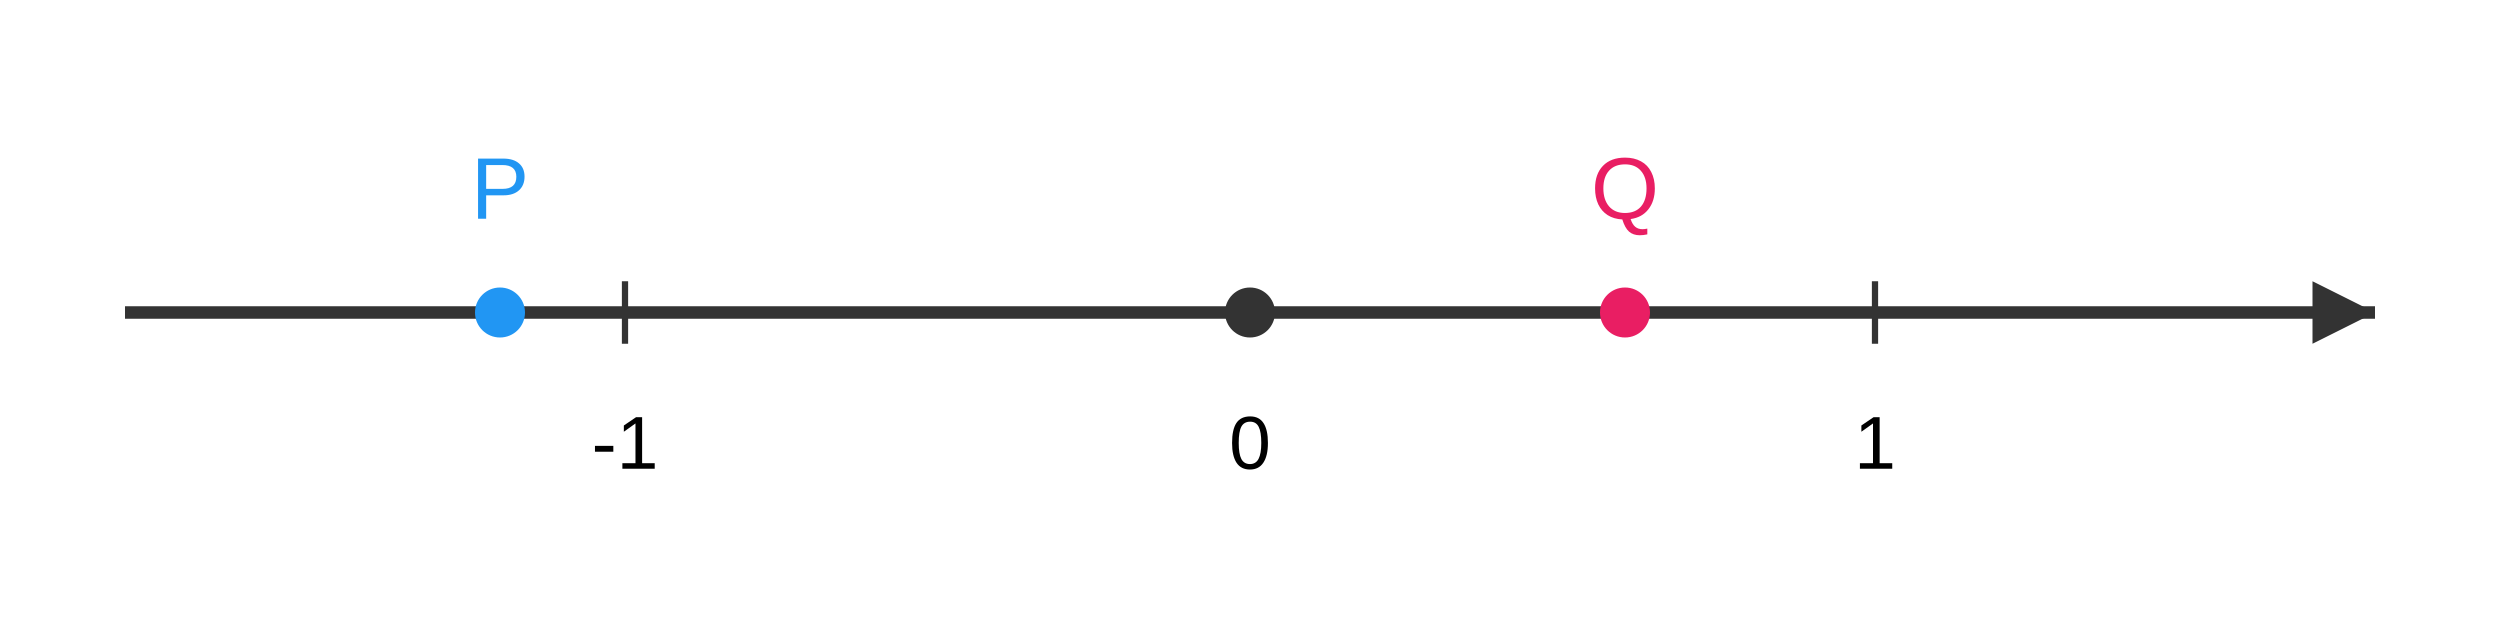
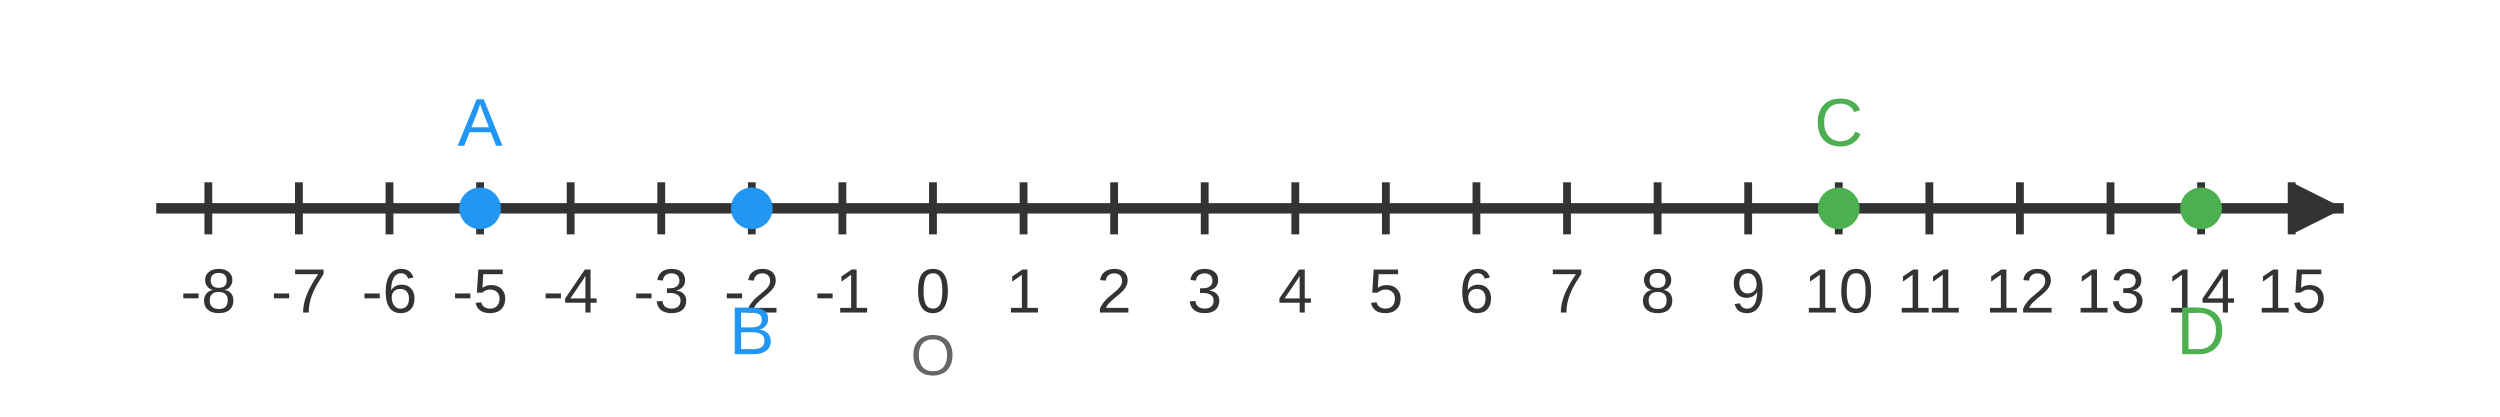
- <svg xmlns="http://www.w3.org/2000/svg" viewBox="0 0 400 100">
-   <line x1="20" y1="50" x2="380" y2="50" stroke="#333" stroke-width="2" />
-   <polygon points="380,50 370,45 370,55" fill="#333" />
-   <circle cx="200" cy="50" r="4" fill="#333" />
-   <line x1="100" y1="45" x2="100" y2="55" stroke="#333" stroke-width="1" />
-   <line x1="300" y1="45" x2="300" y2="55" stroke="#333" stroke-width="1" />
-   <circle cx="80" cy="50" r="4" fill="#2196F3" />
-   <circle cx="260" cy="50" r="4" fill="#E91E63" />
-   <text x="200" y="75" font-family="Arial" font-size="12" text-anchor="middle">0</text>
-   <text x="100" y="75" font-family="Arial" font-size="12" text-anchor="middle">-1</text>
-   <text x="300" y="75" font-family="Arial" font-size="12" text-anchor="middle">1</text>
-   <text x="80" y="35" font-family="Arial" font-size="14" text-anchor="middle" fill="#2196F3">P</text>
-   <text x="260" y="35" font-family="Arial" font-size="14" text-anchor="middle" fill="#E91E63">Q</text>
+ <svg xmlns="http://www.w3.org/2000/svg" viewBox="0 0 480 80">
+   <line x1="30" y1="40" x2="450" y2="40" stroke="#333" stroke-width="2" />
+   <polygon points="450,40 440,35 440,45" fill="#333" />
+   <line x1="40.0" y1="35" x2="40.0" y2="45" stroke="#333" stroke-width="1.5" />
+   <text x="40.0" y="60" font-family="Arial" font-size="12" text-anchor="middle" fill="#333">-8</text>
+   <line x1="57.391" y1="35" x2="57.391" y2="45" stroke="#333" stroke-width="1.5" />
+   <text x="57.391" y="60" font-family="Arial" font-size="12" text-anchor="middle" fill="#333">-7</text>
+   <line x1="74.783" y1="35" x2="74.783" y2="45" stroke="#333" stroke-width="1.5" />
+   <text x="74.783" y="60" font-family="Arial" font-size="12" text-anchor="middle" fill="#333">-6</text>
+   <line x1="92.174" y1="35" x2="92.174" y2="45" stroke="#333" stroke-width="1.5" />
+   <text x="92.174" y="60" font-family="Arial" font-size="12" text-anchor="middle" fill="#333">-5</text>
+   <line x1="109.565" y1="35" x2="109.565" y2="45" stroke="#333" stroke-width="1.5" />
+   <text x="109.565" y="60" font-family="Arial" font-size="12" text-anchor="middle" fill="#333">-4</text>
+   <line x1="126.957" y1="35" x2="126.957" y2="45" stroke="#333" stroke-width="1.5" />
+   <text x="126.957" y="60" font-family="Arial" font-size="12" text-anchor="middle" fill="#333">-3</text>
+   <line x1="144.348" y1="35" x2="144.348" y2="45" stroke="#333" stroke-width="1.5" />
+   <text x="144.348" y="60" font-family="Arial" font-size="12" text-anchor="middle" fill="#333">-2</text>
+   <line x1="161.739" y1="35" x2="161.739" y2="45" stroke="#333" stroke-width="1.5" />
+   <text x="161.739" y="60" font-family="Arial" font-size="12" text-anchor="middle" fill="#333">-1</text>
+   <line x1="179.13" y1="35" x2="179.13" y2="45" stroke="#333" stroke-width="1.5" />
+   <text x="179.13" y="60" font-family="Arial" font-size="12" text-anchor="middle" fill="#333">0</text>
+   <line x1="196.522" y1="35" x2="196.522" y2="45" stroke="#333" stroke-width="1.5" />
+   <text x="196.522" y="60" font-family="Arial" font-size="12" text-anchor="middle" fill="#333">1</text>
+   <line x1="213.913" y1="35" x2="213.913" y2="45" stroke="#333" stroke-width="1.5" />
+   <text x="213.913" y="60" font-family="Arial" font-size="12" text-anchor="middle" fill="#333">2</text>
+   <line x1="231.304" y1="35" x2="231.304" y2="45" stroke="#333" stroke-width="1.5" />
+   <text x="231.304" y="60" font-family="Arial" font-size="12" text-anchor="middle" fill="#333">3</text>
+   <line x1="248.696" y1="35" x2="248.696" y2="45" stroke="#333" stroke-width="1.5" />
+   <text x="248.696" y="60" font-family="Arial" font-size="12" text-anchor="middle" fill="#333">4</text>
+   <line x1="266.087" y1="35" x2="266.087" y2="45" stroke="#333" stroke-width="1.5" />
+   <text x="266.087" y="60" font-family="Arial" font-size="12" text-anchor="middle" fill="#333">5</text>
+   <line x1="283.478" y1="35" x2="283.478" y2="45" stroke="#333" stroke-width="1.5" />
+   <text x="283.478" y="60" font-family="Arial" font-size="12" text-anchor="middle" fill="#333">6</text>
+   <line x1="300.87" y1="35" x2="300.87" y2="45" stroke="#333" stroke-width="1.5" />
+   <text x="300.87" y="60" font-family="Arial" font-size="12" text-anchor="middle" fill="#333">7</text>
+   <line x1="318.261" y1="35" x2="318.261" y2="45" stroke="#333" stroke-width="1.5" />
+   <text x="318.261" y="60" font-family="Arial" font-size="12" text-anchor="middle" fill="#333">8</text>
+   <line x1="335.652" y1="35" x2="335.652" y2="45" stroke="#333" stroke-width="1.5" />
+   <text x="335.652" y="60" font-family="Arial" font-size="12" text-anchor="middle" fill="#333">9</text>
+   <line x1="353.043" y1="35" x2="353.043" y2="45" stroke="#333" stroke-width="1.5" />
+   <text x="353.043" y="60" font-family="Arial" font-size="12" text-anchor="middle" fill="#333">10</text>
+   <line x1="370.435" y1="35" x2="370.435" y2="45" stroke="#333" stroke-width="1.5" />
+   <text x="370.435" y="60" font-family="Arial" font-size="12" text-anchor="middle" fill="#333">11</text>
+   <line x1="387.826" y1="35" x2="387.826" y2="45" stroke="#333" stroke-width="1.5" />
+   <text x="387.826" y="60" font-family="Arial" font-size="12" text-anchor="middle" fill="#333">12</text>
+   <line x1="405.217" y1="35" x2="405.217" y2="45" stroke="#333" stroke-width="1.5" />
+   <text x="405.217" y="60" font-family="Arial" font-size="12" text-anchor="middle" fill="#333">13</text>
+   <line x1="422.609" y1="35" x2="422.609" y2="45" stroke="#333" stroke-width="1.5" />
+   <text x="422.609" y="60" font-family="Arial" font-size="12" text-anchor="middle" fill="#333">14</text>
+   <line x1="440.0" y1="35" x2="440.0" y2="45" stroke="#333" stroke-width="1.5" />
+   <text x="440.0" y="60" font-family="Arial" font-size="12" text-anchor="middle" fill="#333">15</text>
+   <text x="179.13" y="72" font-family="Arial" font-size="11" text-anchor="middle" fill="#666">O</text>
+   <circle cx="92.174" cy="40" r="4" fill="#2196F3" />
+   <text x="92.174" y="28" font-family="Arial" font-size="13" text-anchor="middle" fill="#2196F3">A</text>
+   <circle cx="144.348" cy="40" r="4" fill="#2196F3" />
+   <text x="144.348" y="68" font-family="Arial" font-size="13" text-anchor="middle" fill="#2196F3">B</text>
+   <circle cx="353.043" cy="40" r="4" fill="#4CAF50" />
+   <text x="353.043" y="28" font-family="Arial" font-size="13" text-anchor="middle" fill="#4CAF50">C</text>
+   <circle cx="422.609" cy="40" r="4" fill="#4CAF50" />
+   <text x="422.609" y="68" font-family="Arial" font-size="13" text-anchor="middle" fill="#4CAF50">D</text>
</svg>
